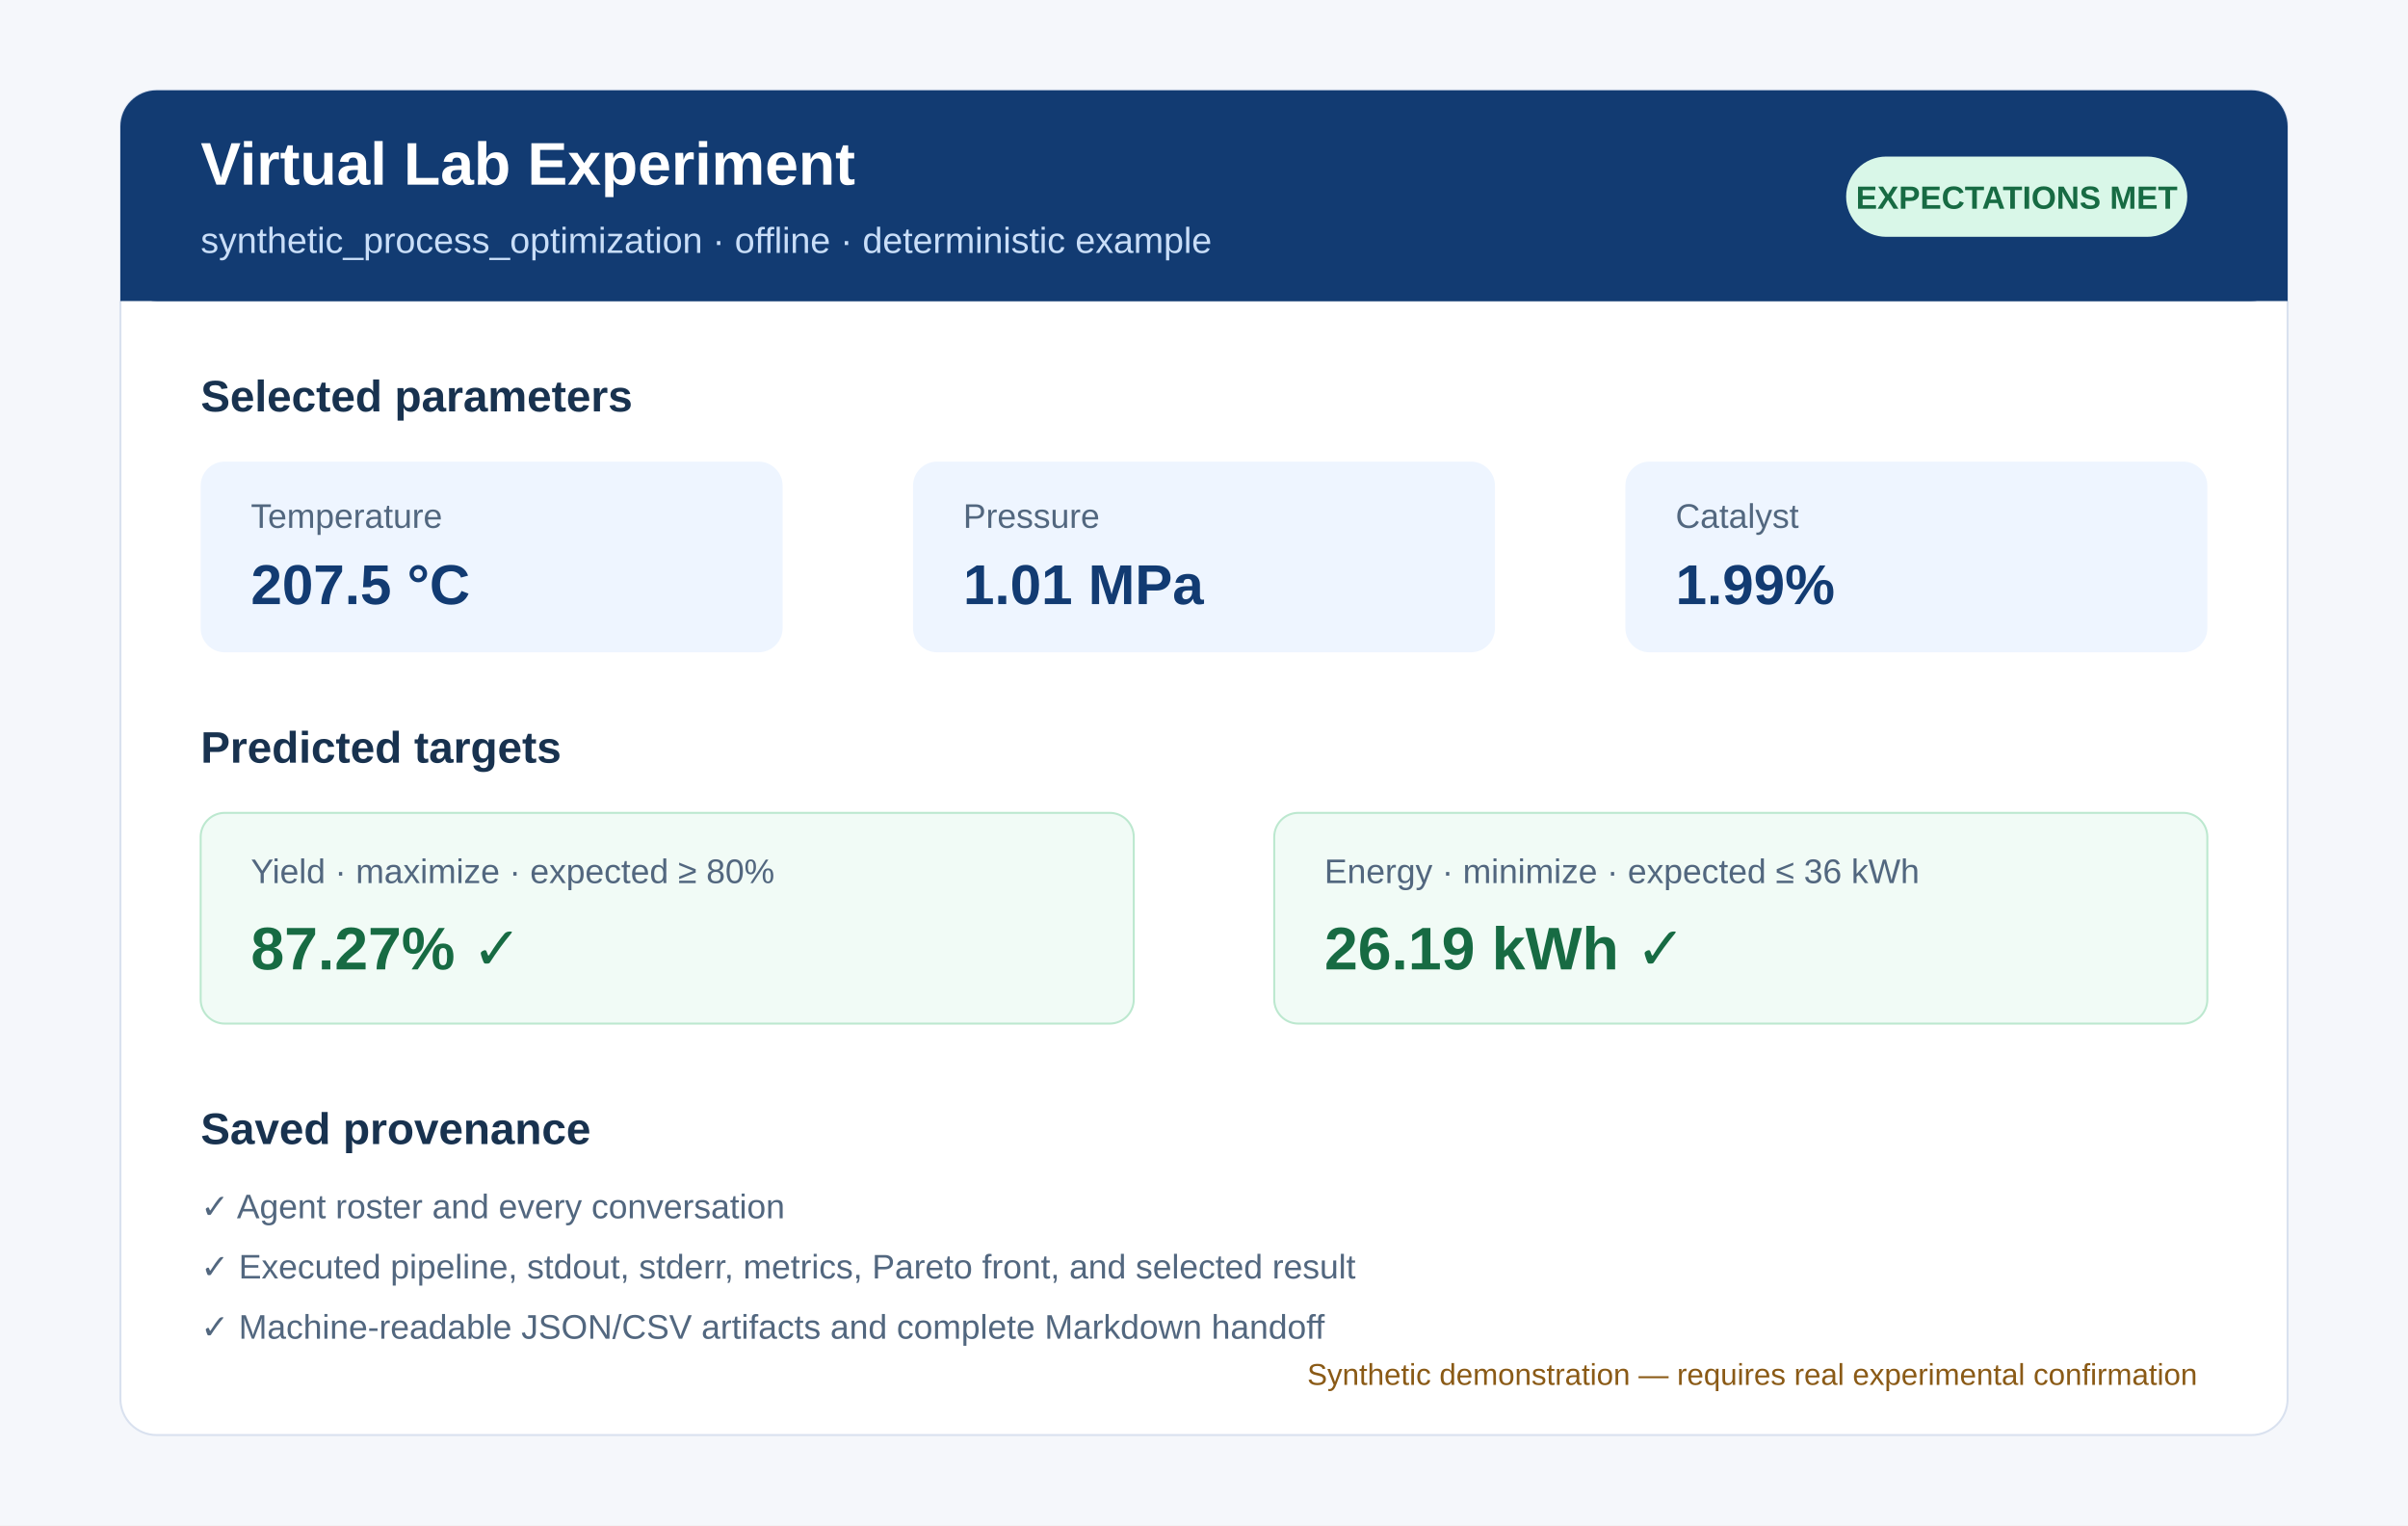
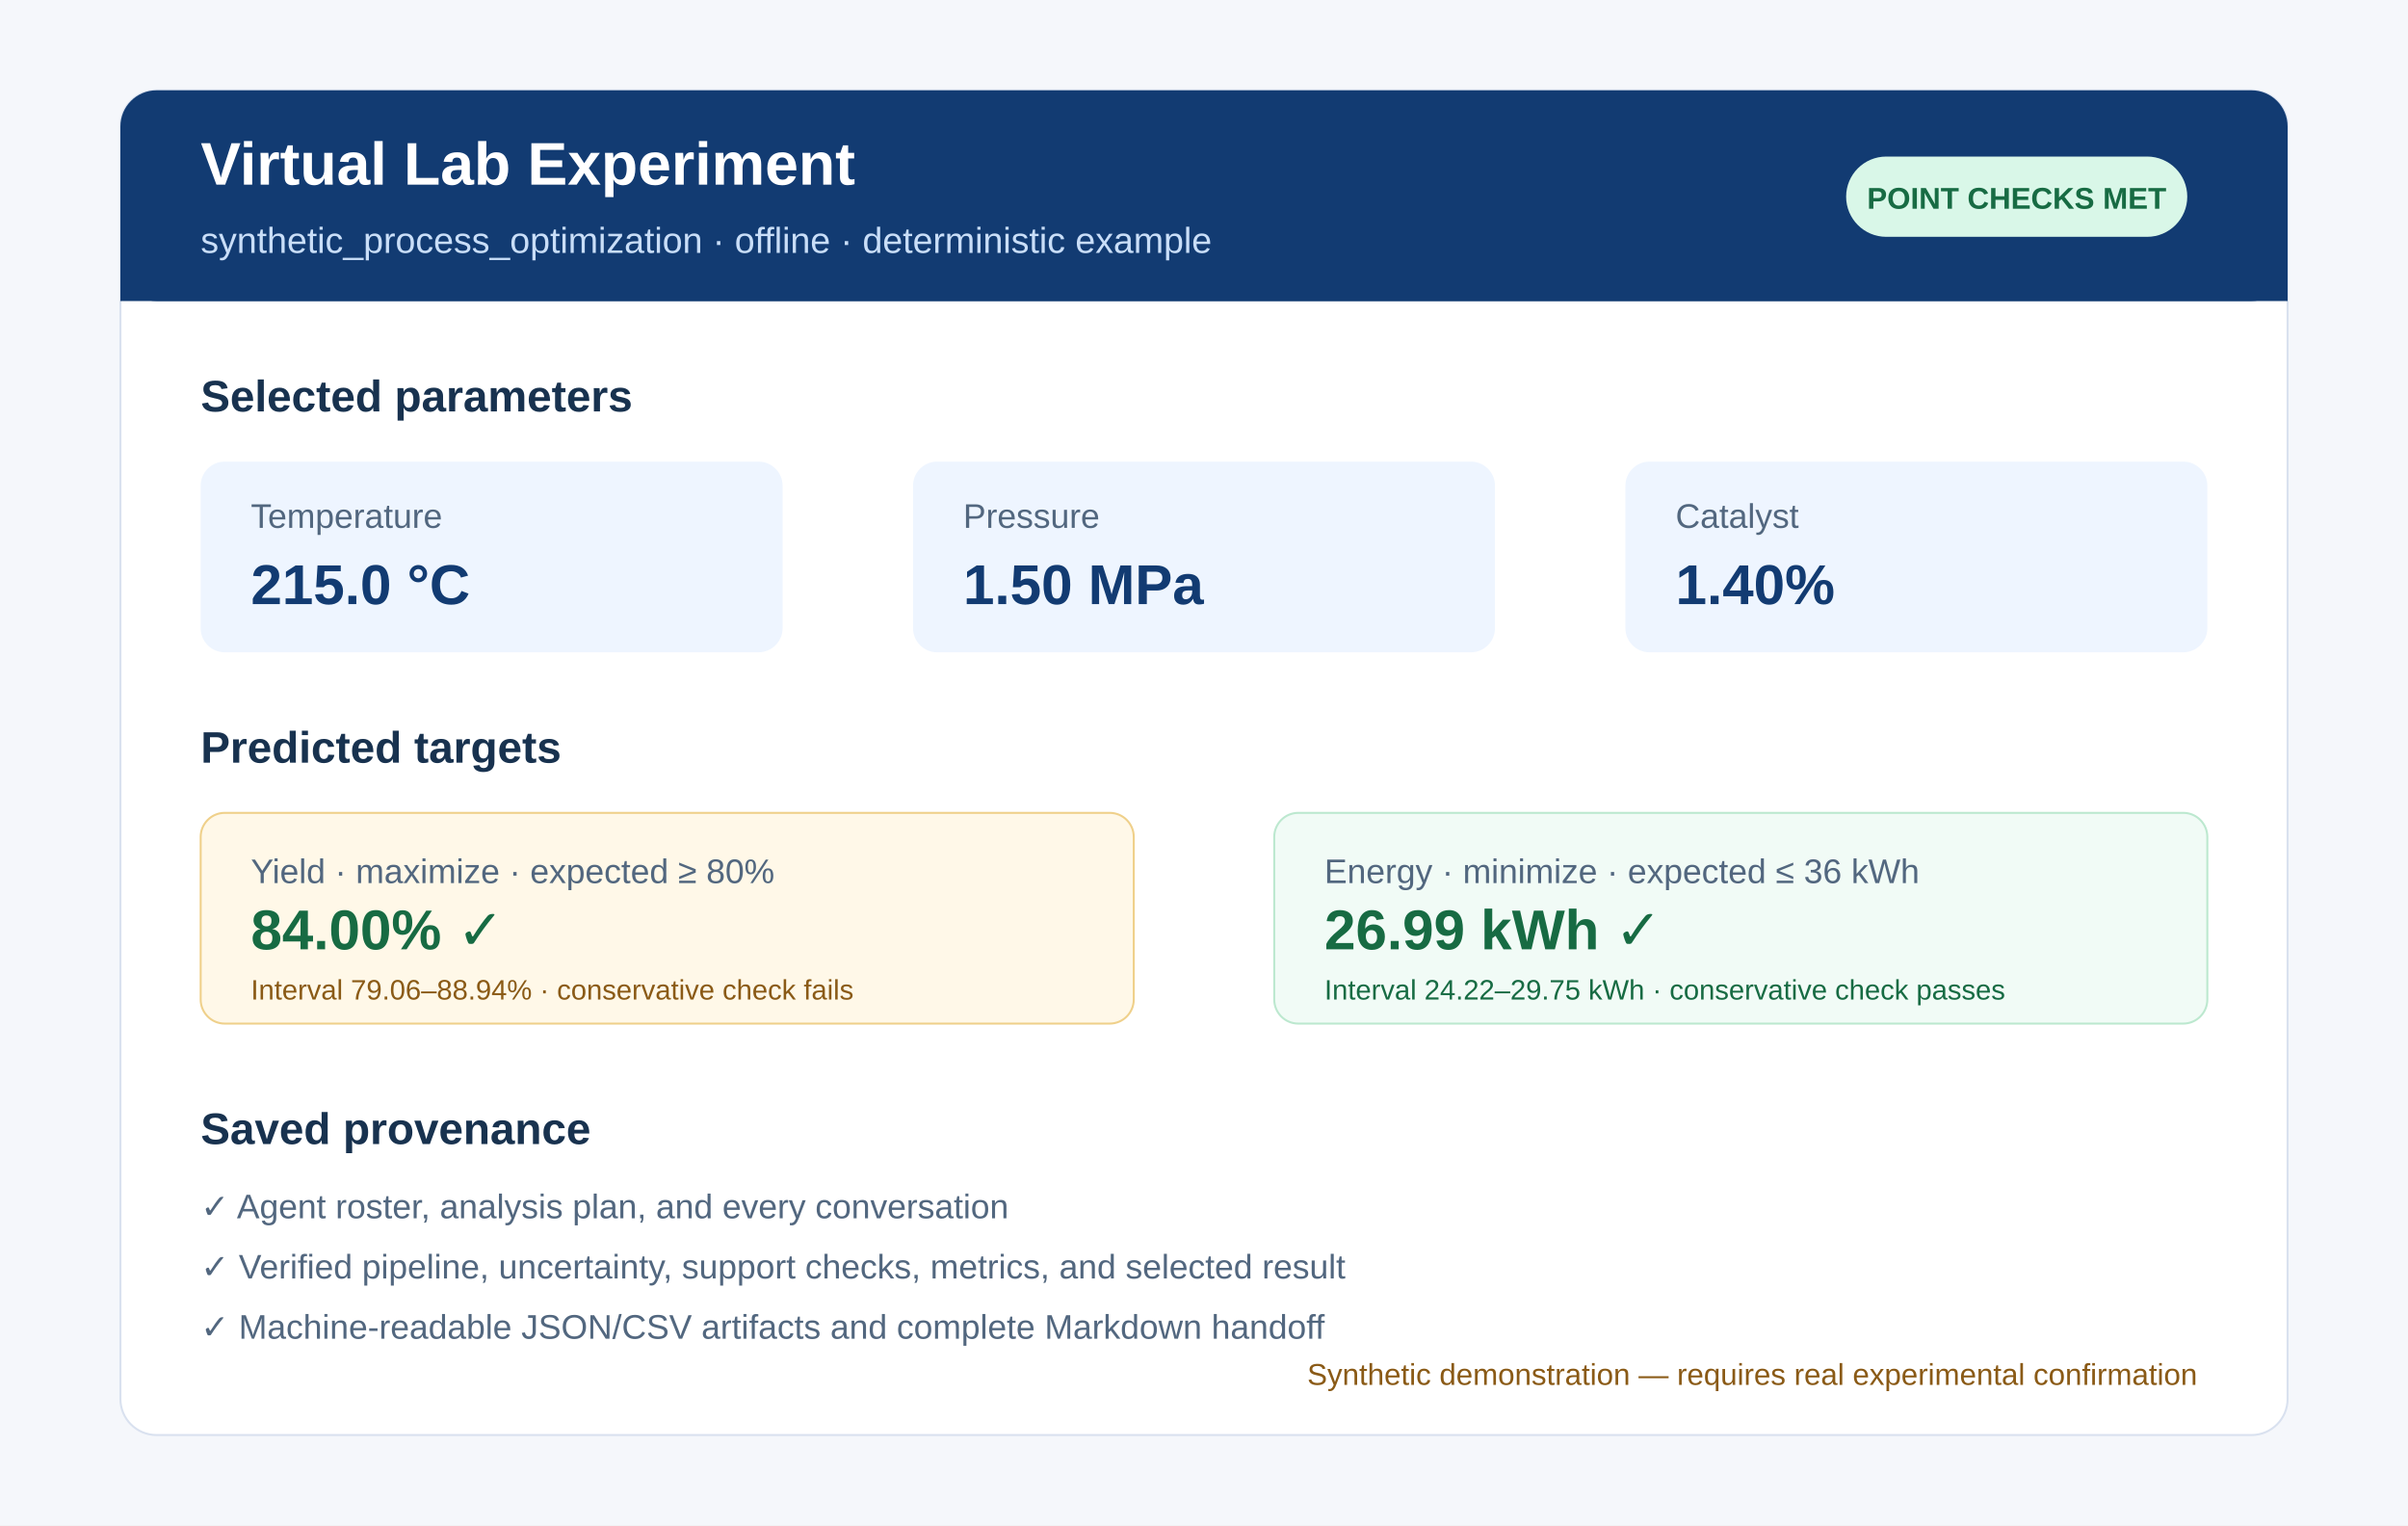
<svg xmlns="http://www.w3.org/2000/svg" width="1200" height="760" viewBox="0 0 1200 760" role="img" aria-labelledby="title desc">
  <rect width="1200" height="760" fill="#f5f7fb" />
  <rect x="60" y="45" width="1080" height="670" rx="18" fill="#ffffff" stroke="#d9e1ef" />
  <rect x="60" y="45" width="1080" height="105" rx="18" fill="#123b72" />
  <rect x="60" y="125" width="1080" height="25" fill="#123b72" />
  <g font-family="Arial, Helvetica, sans-serif">
    <text x="100" y="92" fill="#ffffff" font-size="30" font-weight="700">Virtual Lab Experiment</text>
    <text x="100" y="126" fill="#c9def8" font-size="18">synthetic_process_optimization · offline · deterministic example</text>
    <rect x="920" y="78" width="170" height="40" rx="20" fill="#d9f7e8" />
-     <text x="1005" y="104" text-anchor="middle" fill="#176b43" font-size="16" font-weight="700">EXPECTATIONS MET</text>
+     <text x="1005" y="104" text-anchor="middle" fill="#176b43" font-size="15" font-weight="700">POINT CHECKS MET</text>
    <text x="100" y="205" fill="#18324f" font-size="22" font-weight="700">Selected parameters</text>
    <g font-size="17">
      <rect x="100" y="230" width="290" height="95" rx="12" fill="#eef5ff" />
      <text x="125" y="263" fill="#52677f">Temperature</text>
-       <text x="125" y="301" fill="#123b72" font-size="28" font-weight="700">207.5 °C</text>
+       <text x="125" y="301" fill="#123b72" font-size="28" font-weight="700">215.0 °C</text>
      <rect x="455" y="230" width="290" height="95" rx="12" fill="#eef5ff" />
      <text x="480" y="263" fill="#52677f">Pressure</text>
-       <text x="480" y="301" fill="#123b72" font-size="28" font-weight="700">1.01 MPa</text>
+       <text x="480" y="301" fill="#123b72" font-size="28" font-weight="700">1.50 MPa</text>
      <rect x="810" y="230" width="290" height="95" rx="12" fill="#eef5ff" />
      <text x="835" y="263" fill="#52677f">Catalyst</text>
-       <text x="835" y="301" fill="#123b72" font-size="28" font-weight="700">1.99%</text>
+       <text x="835" y="301" fill="#123b72" font-size="28" font-weight="700">1.40%</text>
    </g>
    <text x="100" y="380" fill="#18324f" font-size="22" font-weight="700">Predicted targets</text>
-     <rect x="100" y="405" width="465" height="105" rx="12" fill="#f1fbf6" stroke="#bce8cf" />
+     <rect x="100" y="405" width="465" height="105" rx="12" fill="#fff8e8" stroke="#efd08a" />
    <text x="125" y="440" fill="#52677f" font-size="17">Yield · maximize · expected ≥ 80%</text>
-     <text x="125" y="483" fill="#176b43" font-size="30" font-weight="700">87.27%  ✓</text>
+     <text x="125" y="473" fill="#176b43" font-size="28" font-weight="700">84.00%  ✓</text>
+     <text x="125" y="498" fill="#8a5a16" font-size="14">Interval 79.06–88.94% · conservative check fails</text>
    <rect x="635" y="405" width="465" height="105" rx="12" fill="#f1fbf6" stroke="#bce8cf" />
    <text x="660" y="440" fill="#52677f" font-size="17">Energy · minimize · expected ≤ 36 kWh</text>
-     <text x="660" y="483" fill="#176b43" font-size="30" font-weight="700">26.19 kWh  ✓</text>
+     <text x="660" y="473" fill="#176b43" font-size="28" font-weight="700">26.99 kWh  ✓</text>
+     <text x="660" y="498" fill="#176b43" font-size="14">Interval 24.22–29.75 kWh · conservative check passes</text>
    <text x="100" y="570" fill="#18324f" font-size="22" font-weight="700">Saved provenance</text>
-     <text x="100" y="607" fill="#52677f" font-size="17">✓ Agent roster and every conversation</text>
-     <text x="100" y="637" fill="#52677f" font-size="17">✓ Executed pipeline, stdout, stderr, metrics, Pareto front, and selected result</text>
+     <text x="100" y="607" fill="#52677f" font-size="17">✓ Agent roster, analysis plan, and every conversation</text>
+     <text x="100" y="637" fill="#52677f" font-size="17">✓ Verified pipeline, uncertainty, support checks, metrics, and selected result</text>
    <text x="100" y="667" fill="#52677f" font-size="17">✓ Machine-readable JSON/CSV artifacts and complete Markdown handoff</text>
    <text x="1095" y="690" text-anchor="end" fill="#8a5a16" font-size="15">Synthetic demonstration — requires real experimental confirmation</text>
  </g>
</svg>
